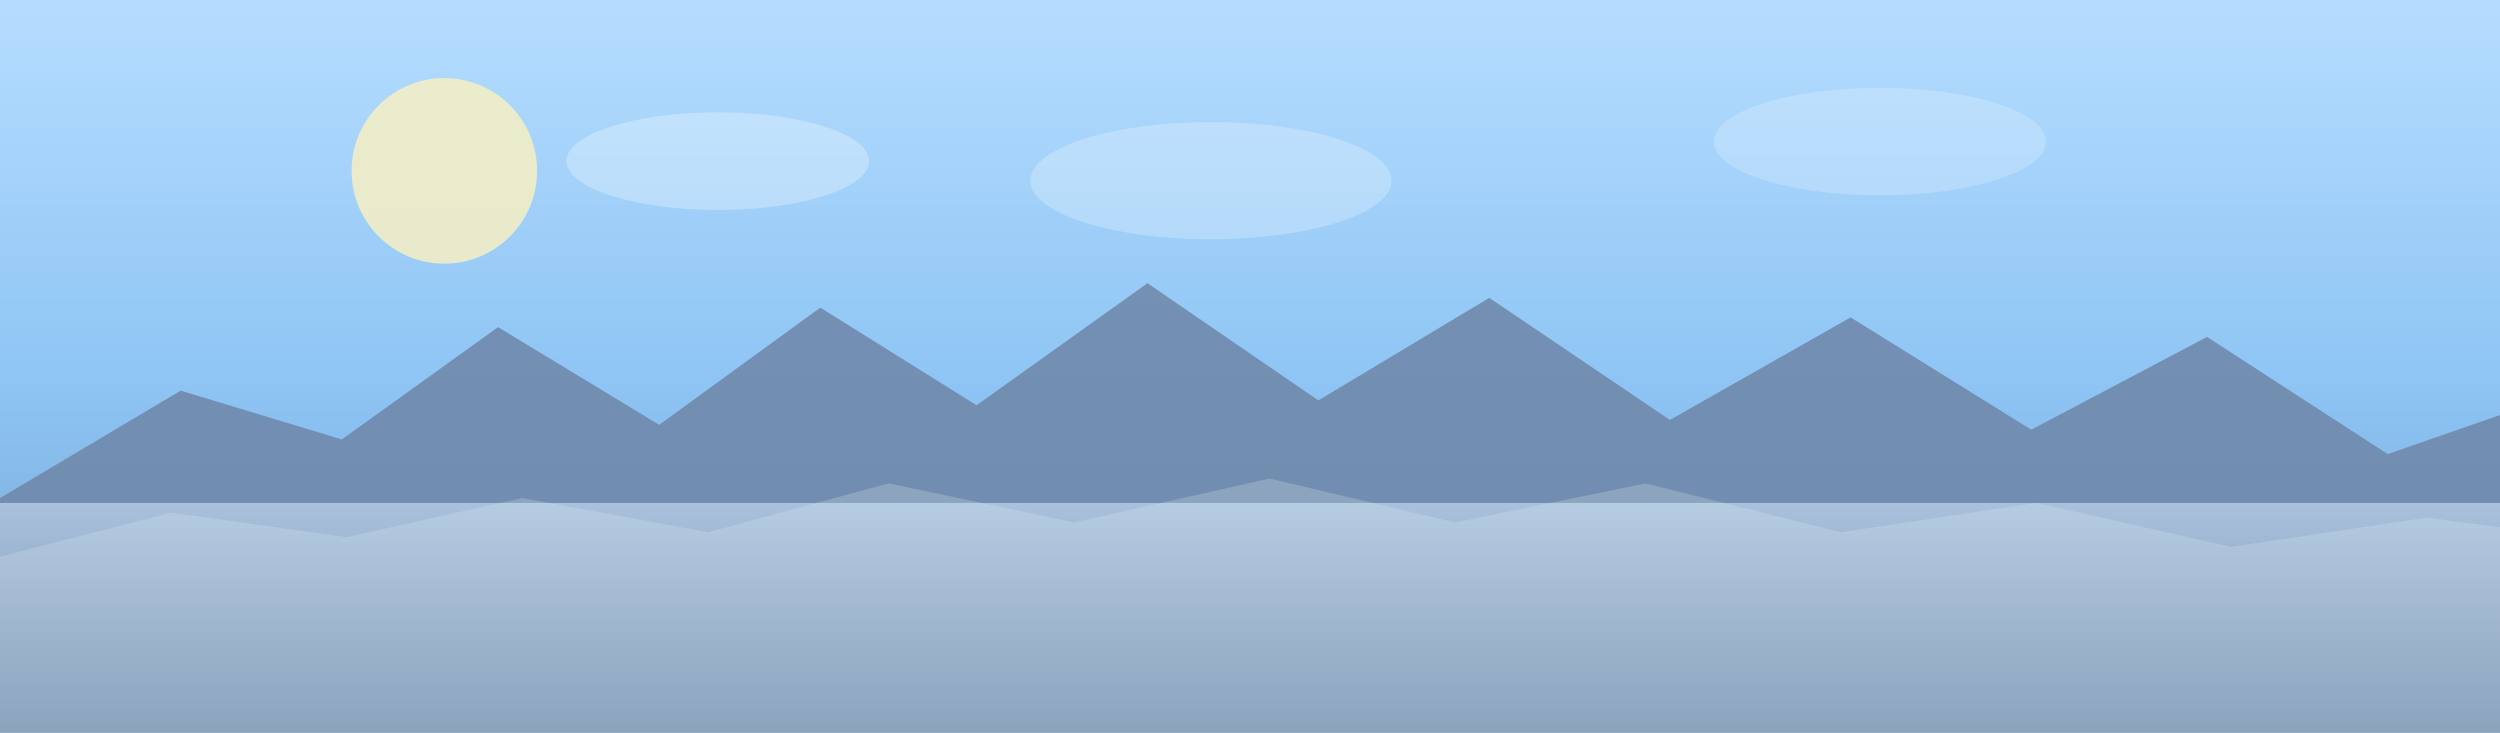
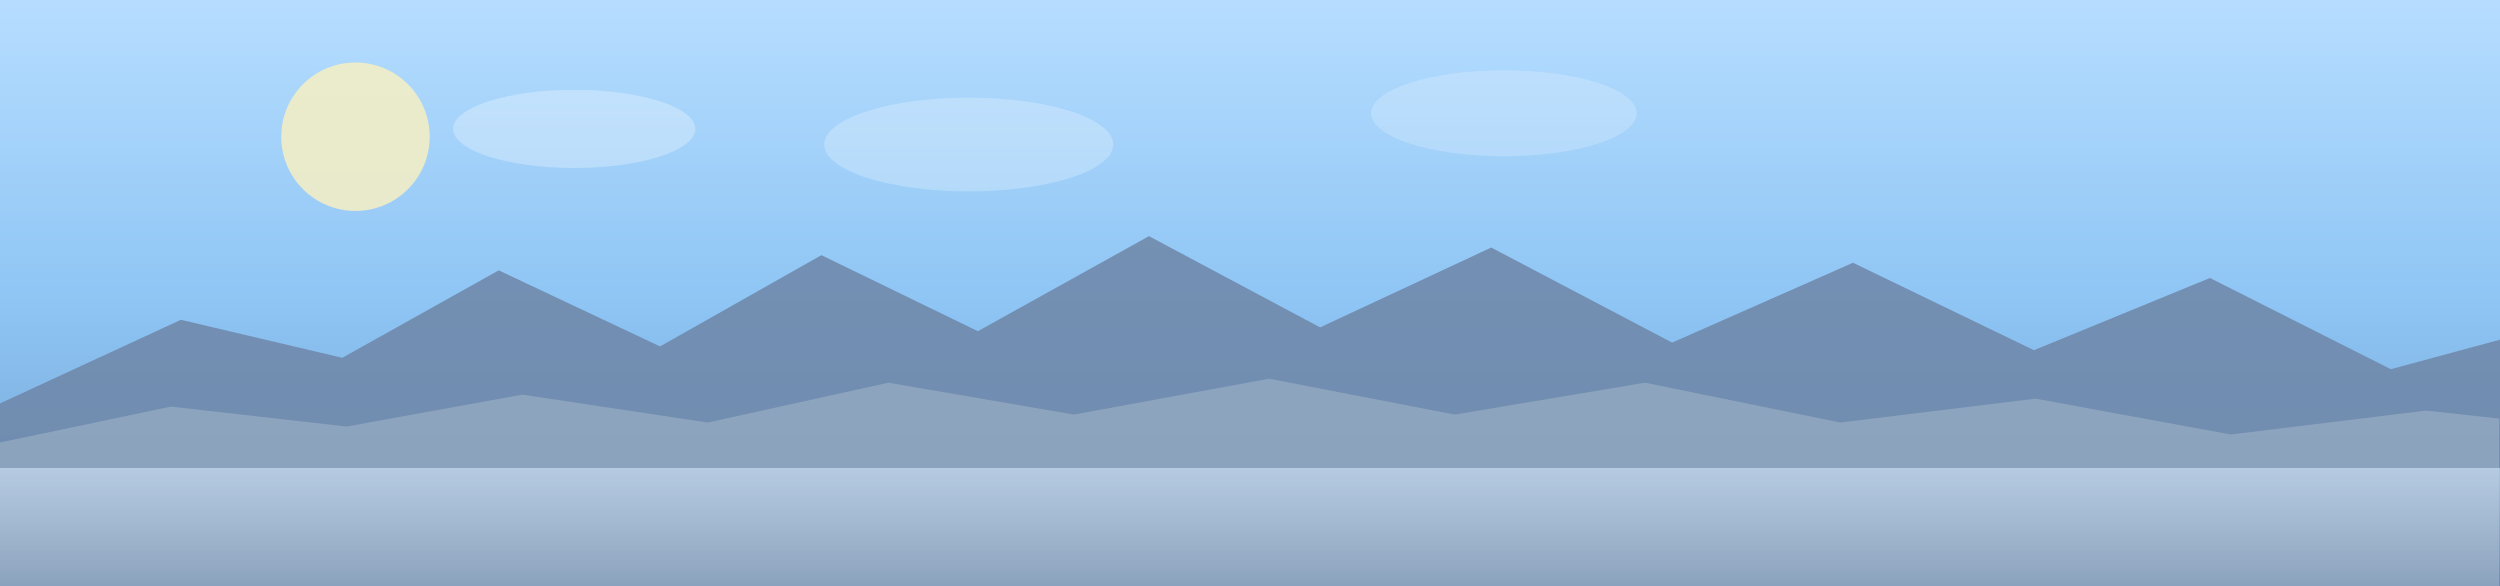
- <svg xmlns="http://www.w3.org/2000/svg" width="1024" height="300" viewBox="0 0 1024 300" preserveAspectRatio="none">
+ <svg xmlns="http://www.w3.org/2000/svg" width="1280" height="300" viewBox="0 0 1280 300" data-editor-palette-id="crayola032" data-editor-paint="#F9F0C1" data-editor-stroke="#FFFFFF" data-editor-stroke-width="2" data-editor-active-target="stroke" data-editor-gradient-end="#FFFFFF" data-editor-gradient-angle="45">
  <defs>
    <linearGradient id="skyGrad" x1="0" y1="0" x2="0" y2="1">
      <stop offset="0%" stop-color="#b6ddff" />
      <stop offset="52%" stop-color="#8ec5f4" />
      <stop offset="100%" stop-color="#6f9dcd" />
    </linearGradient>
    <linearGradient id="mistGrad" x1="0" y1="0" x2="0" y2="1">
      <stop offset="0%" stop-color="#d8ecff" stop-opacity="0.55" />
      <stop offset="100%" stop-color="#d8ecff" stop-opacity="0" />
    </linearGradient>
  </defs>
-   <rect width="1024" height="300" fill="url(#skyGrad)" />
-   <circle cx="182" cy="70" r="38" fill="#f9f0c1" fill-opacity="0.82" />
-   <ellipse cx="294" cy="66" rx="62" ry="20" fill="#ffffff" fill-opacity="0.28" />
-   <ellipse cx="496" cy="74" rx="74" ry="24" fill="#ffffff" fill-opacity="0.24" />
-   <ellipse cx="770" cy="58" rx="68" ry="22" fill="#ffffff" fill-opacity="0.20" />
-   <path d="M0 204 L74 160 L140 180 L204 134 L270 174 L336 126 L400 166 L470 116 L540 164 L610 122 L684 172 L758 130 L832 176 L904 138 L978 186 L1024 170 L1024 300 L0 300 Z" fill="#6f87a8" fill-opacity="0.86" />
-   <path d="M0 228 L70 210 L142 220 L214 204 L290 218 L364 198 L440 214 L520 196 L596 214 L674 198 L754 218 L834 206 L914 224 L994 212 L1024 216 L1024 300 L0 300 Z" fill="#95abc3" fill-opacity="0.76" />
-   <rect y="206" width="1024" height="94" fill="url(#mistGrad)" />
+   <rect width="1303.39" height="300" fill="url(#skyGrad)" id="svg-bg-1" x="0" y="0" />
+   <circle cx="182" cy="70" r="38" fill="#f9f0c1" fill-opacity="0.82" id="svg-bg-2" />
+   <ellipse cx="294" cy="66" rx="62" ry="20" fill="#ffffff" fill-opacity="0.28" id="svg-bg-3" />
+   <ellipse cx="496" cy="74" rx="74" ry="24" fill="#ffffff" fill-opacity="0.24" id="svg-bg-4" />
+   <ellipse cx="770" cy="58" rx="68" ry="22" fill="#ffffff" fill-opacity="0.20" id="svg-bg-5" />
+   <path d="M 0 206.56 L 92.62 163.73 L 175.23 183.2 L 255.33 138.42 L 337.94 177.36 L 420.55 130.64 L 500.66 169.57 L 588.27 120.9 L 675.89 167.62 L 763.5 126.74 L 856.12 175.41 L 948.74 134.53 L 1041.37 179.3 L 1131.48 142.32 L 1224.1 189.04 L 1281.68 173.46 L 1281.68 300 L 0 300 Z" fill="#6f87a8" fill-opacity="0.86" id="svg-bg-6" />
+   <path d="M 0 226.55 L 87.47 208.18 L 177.44 218.38 L 267.41 202.06 L 362.38 216.34 L 454.85 195.94 L 549.82 212.26 L 649.79 193.9 L 744.76 212.26 L 842.22 195.94 L 942.19 216.34 L 1042.16 204.1 L 1142.12 222.46 L 1242.09 210.22 L 1279.58 214.3 L 1279.58 300 L 0 300 Z" fill="#95abc3" fill-opacity="0.76" id="svg-bg-7" />
+   <rect y="239.61" width="1348.9" height="60.39" fill="url(#mistGrad)" id="svg-bg-8" x="0" />
</svg>
